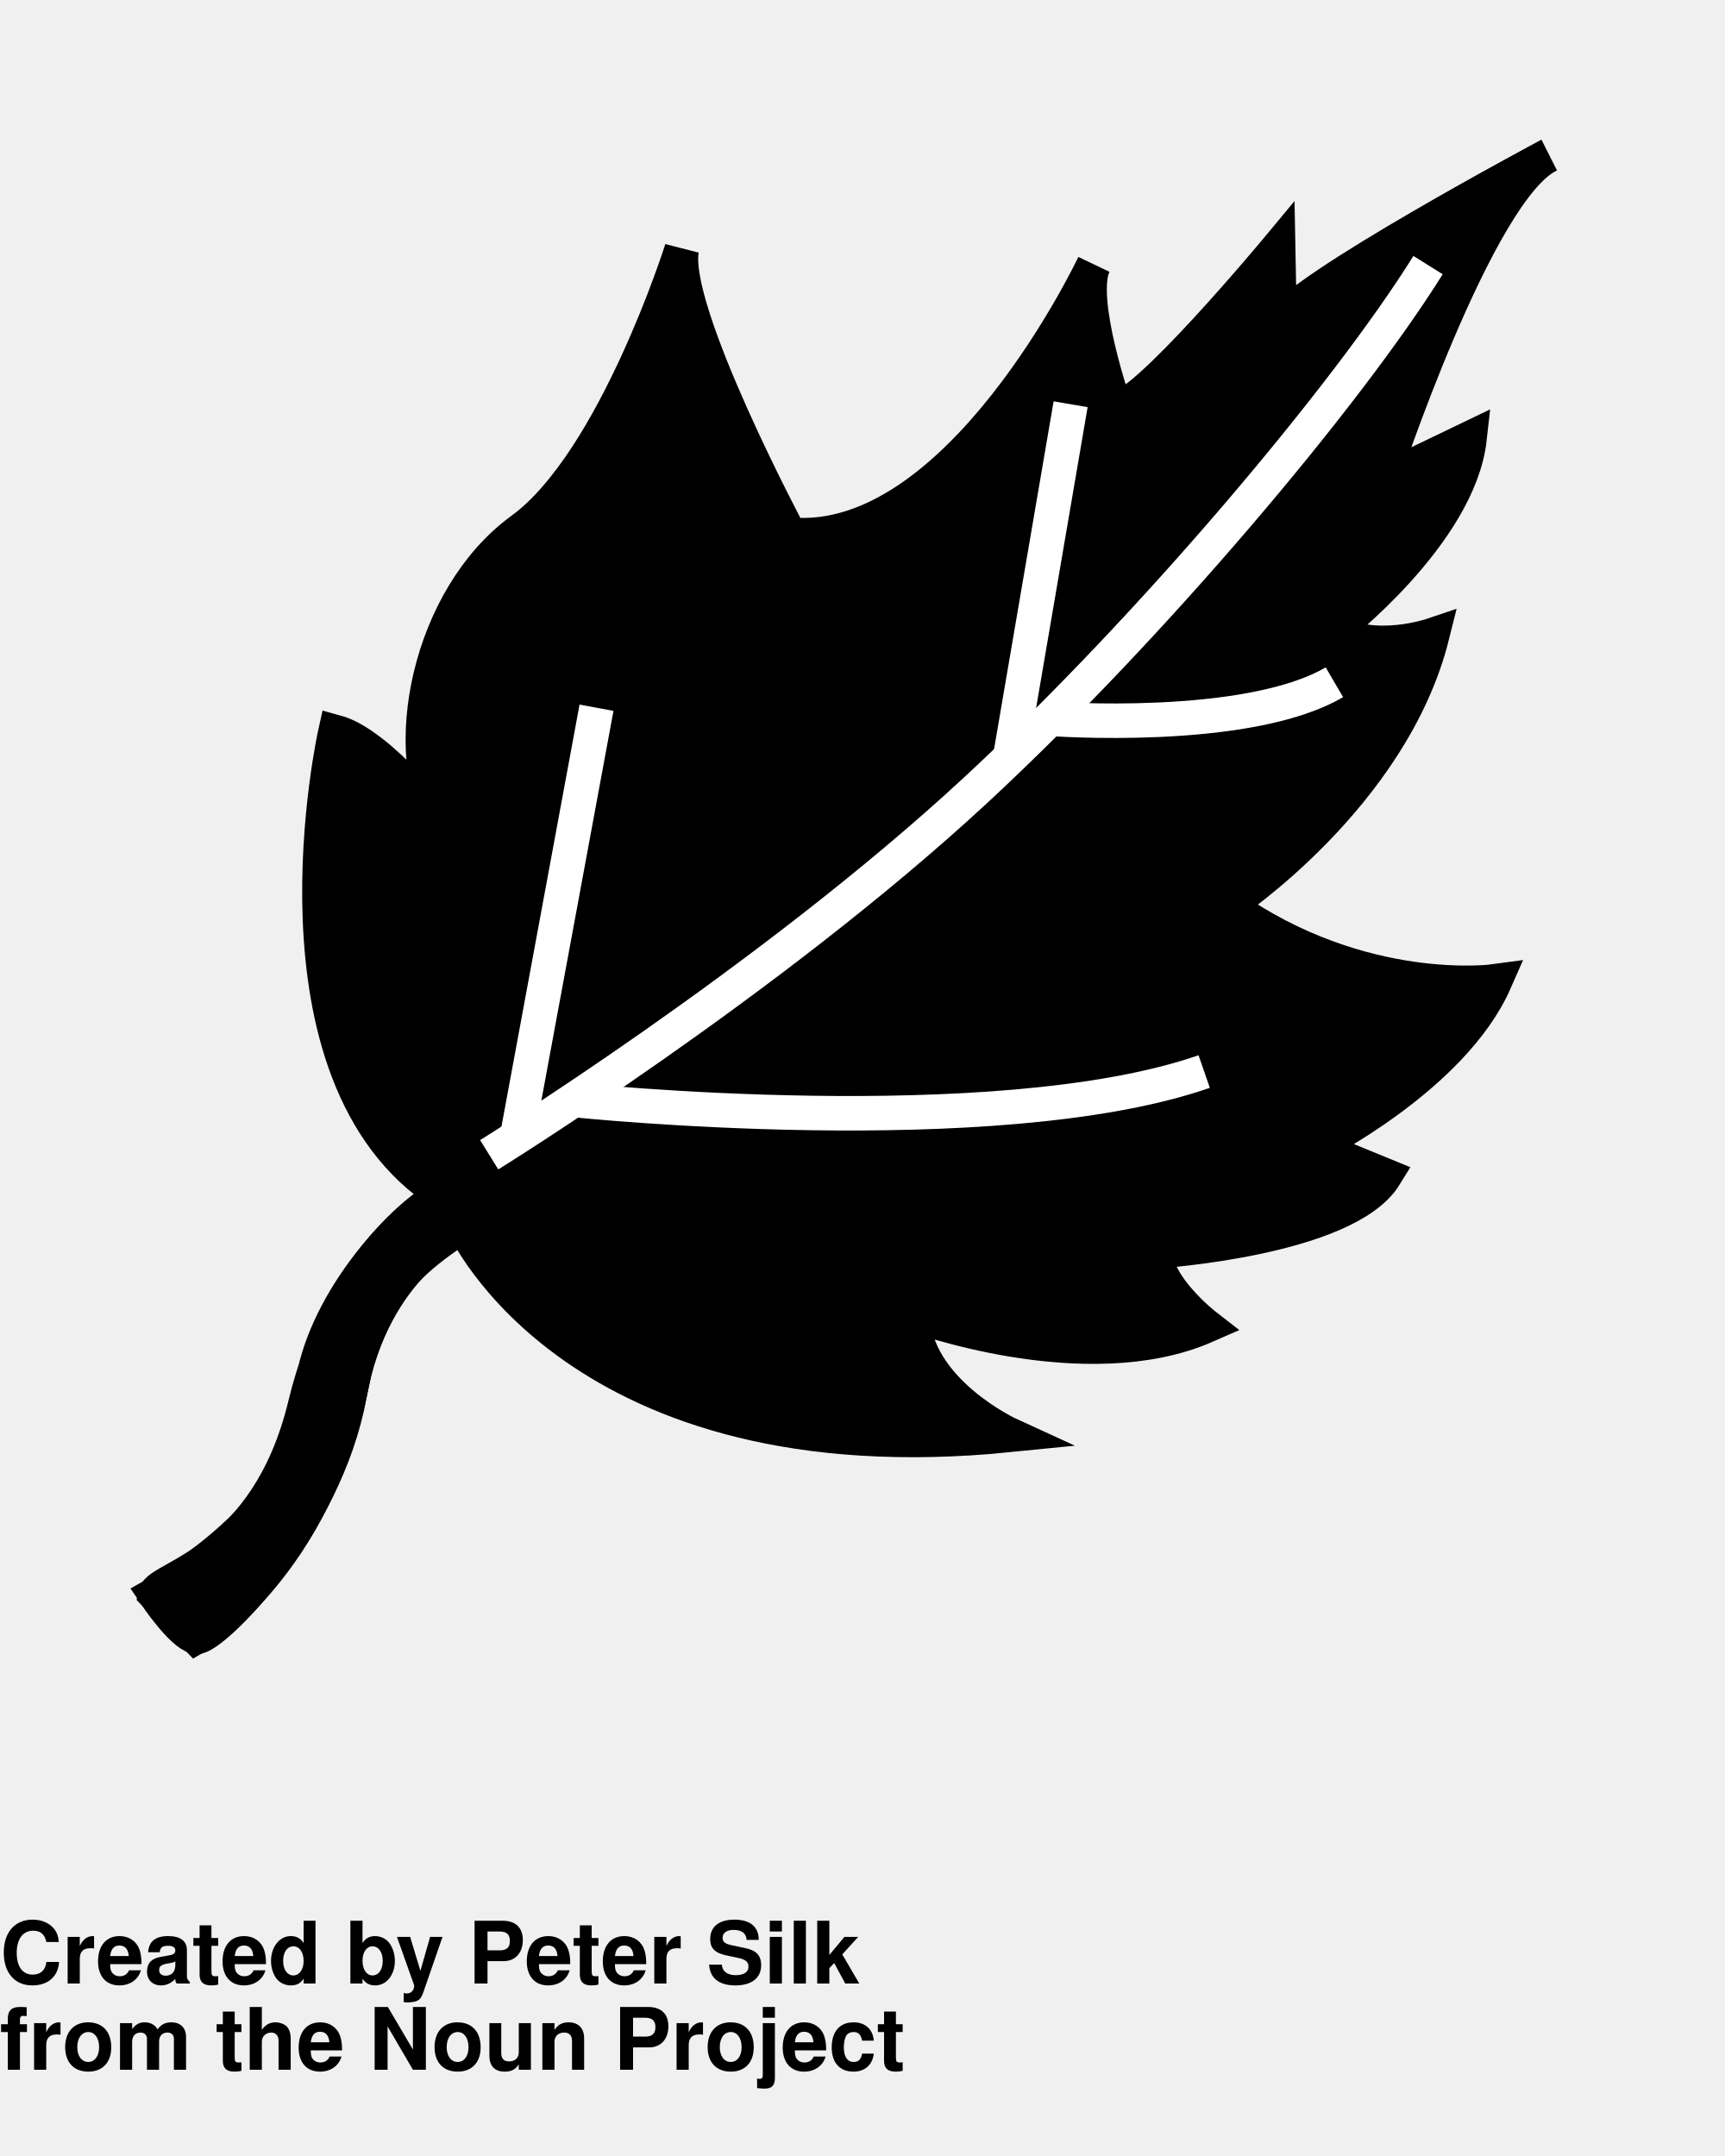
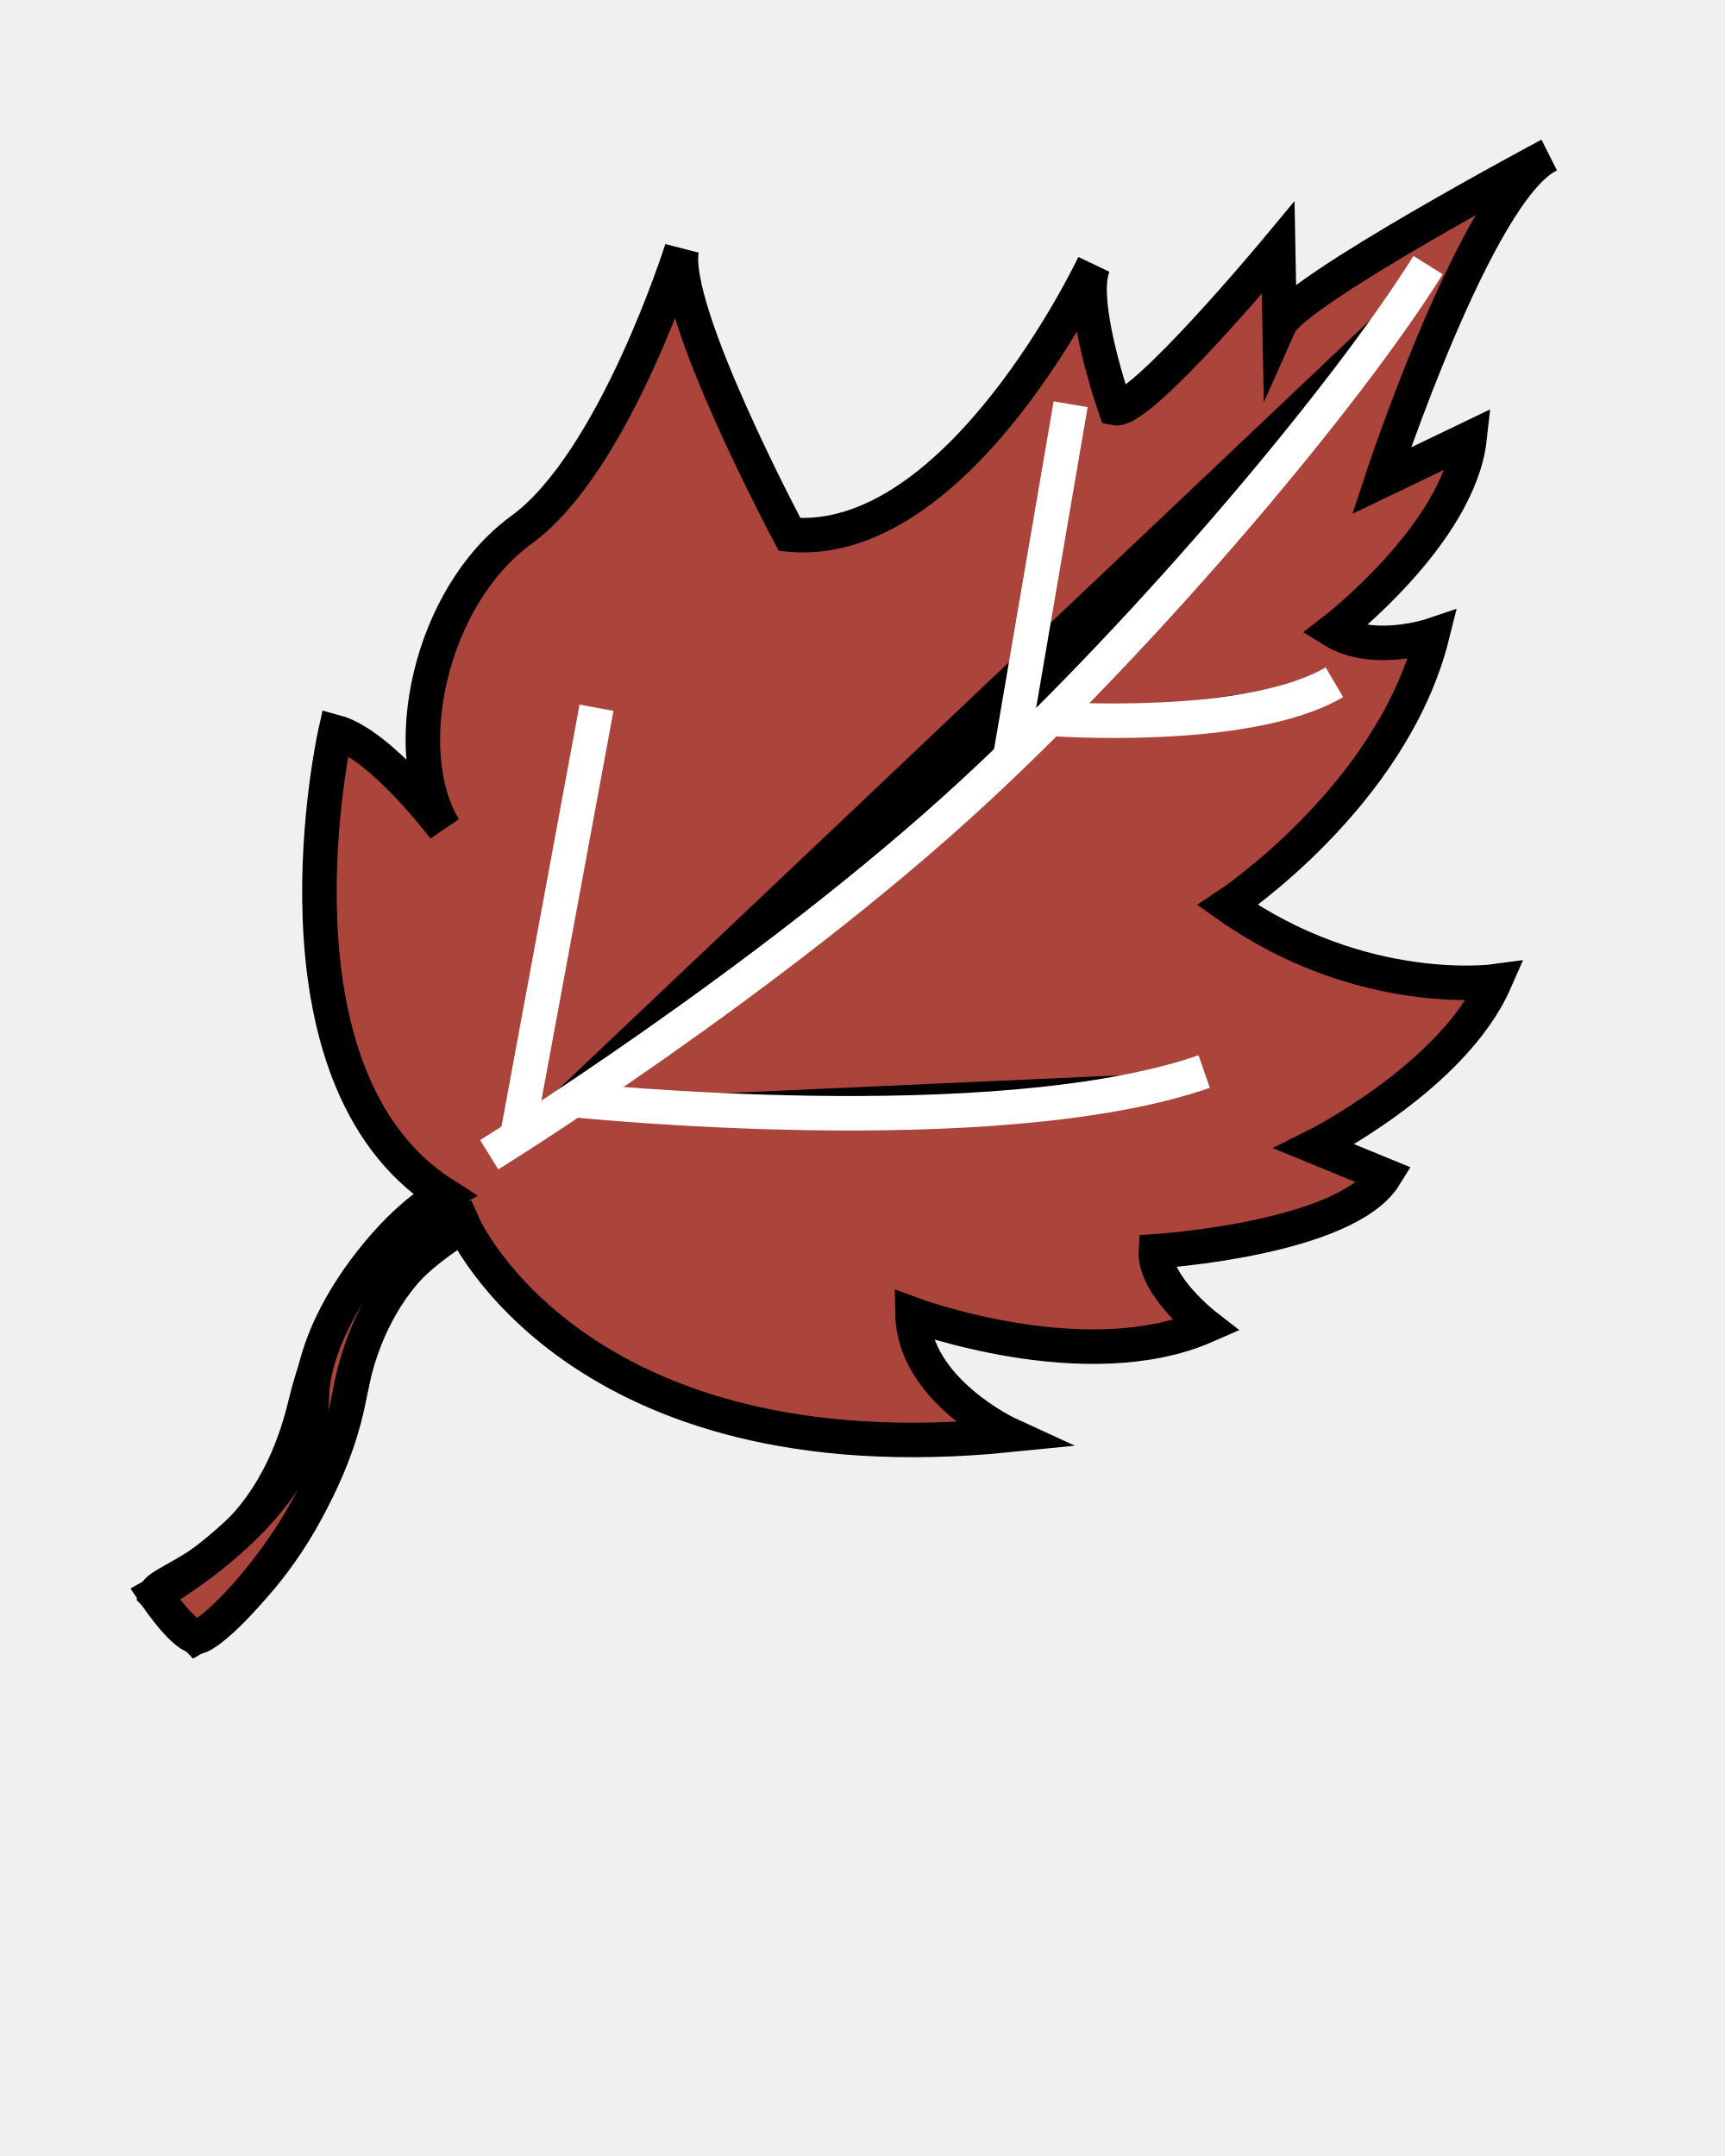
- <svg xmlns="http://www.w3.org/2000/svg" version="1.1" x="0px" y="0px" viewBox="0 0 100 125" enable-background="new 0 0 100 100" xml:space="preserve">
+ <svg xmlns="http://www.w3.org/2000/svg" fill="#ab453c" version="1.1" x="0px" y="0px" viewBox="0 0 100 125" enable-background="new 0 0 100 100" xml:space="preserve">
  <path stroke="#000000" stroke-width="2" stroke-miterlimit="10" d="M9,92.443l2.368,2.46c0,0,6.971-4.058,9.114-15.075  c0.521-2.676,1.34-5.64,6.39-8.778c0,0,6.529,14.672,31.672,12.143c0,0-5.56-2.544-5.644-6.99c0,0,10.045,3.723,17.003,0.672  c0,0-3.006-2.327-2.897-4.327c0,0,11.017-0.707,13.287-4.396l-4.097-1.679c0,0,8.012-3.996,10.464-9.575c0,0-7.72,1.07-15.489-4.414  c0,0,9.524-6.297,11.858-15.654c0,0-3.405,1.155-5.724-0.266c0,0,7.268-5.589,7.887-11.146l-5.107,2.455  c0,0,5.561-16.9,9.705-18.872c0,0-14.745,7.862-15.611,9.81l-0.083-4.445c0,0-7.963,9.59-9.444,9.297c0,0-2.216-6.312-1.239-8.331  c0,0-7.801,16.552-17.636,15.663c0,0-6.951-13.023-6.254-16.543c0,0-3.884,12.323-9.284,16.259  c-5.4,3.937-7.179,12.923-4.485,17.306c0,0-3.658-4.863-6.308-5.581c0,0-4.491,19.936,6.275,26.813c0,0-5.847,3.112-8.032,12.21  C15.503,90.554,9.202,91.425,9,92.443z" />
  <path stroke="#000000" stroke-width="2" stroke-miterlimit="10" d="M25.625,69.494c0.434-0.231,1.248,1.556,1.248,1.556  s-5.236,2.144-6.613,9.827c-1.378,7.683-8.058,14.194-8.891,14.026C10.535,94.736,9,92.443,9,92.443s9.015-5.018,9.079-11.423  C18.12,77.082,22.04,71.408,25.625,69.494z" />
  <path fill="#000000" stroke="#FFFFFF" stroke-width="2" stroke-miterlimit="10" d="M28.359,66.949c0,0,16.229-10.047,28.181-21.118  c10.218-9.465,21.511-22.874,26.246-30.461" />
  <line fill="#000000" stroke="#FFFFFF" stroke-width="2" stroke-miterlimit="10" x1="29.975" y1="65.924" x2="34.58" y2="41.033" />
  <path fill="#000000" stroke="#FFFFFF" stroke-width="2" stroke-miterlimit="10" d="M33.251,63.772c0,0,24.428,2.562,36.557-1.646" />
  <line fill="#000000" stroke="#FFFFFF" stroke-width="2" stroke-miterlimit="10" x1="58.557" y1="43.925" x2="62.065" y2="23.437" />
-   <path fill="#000000" stroke="#FFFFFF" stroke-width="2" stroke-miterlimit="10" d="M60.852,41.672c0,0,11.423,0.856,16.504-2.117" />
-   <text x="0" y="115" fill="#000000" font-size="5px" font-weight="bold" font-family="'Helvetica Neue', Helvetica, Arial-Unicode, Arial, Sans-serif">Created by Peter Silk</text>
-   <text x="0" y="120" fill="#000000" font-size="5px" font-weight="bold" font-family="'Helvetica Neue', Helvetica, Arial-Unicode, Arial, Sans-serif">from the Noun Project</text>
- </svg>
+   <path fill="#000000" stroke="#FFFFFF" stroke-width="2" stroke-miterlimit="10" d="M60.852,41.672c0,0,11.423,0.856,16.504-2.117" />&gt;</svg>
